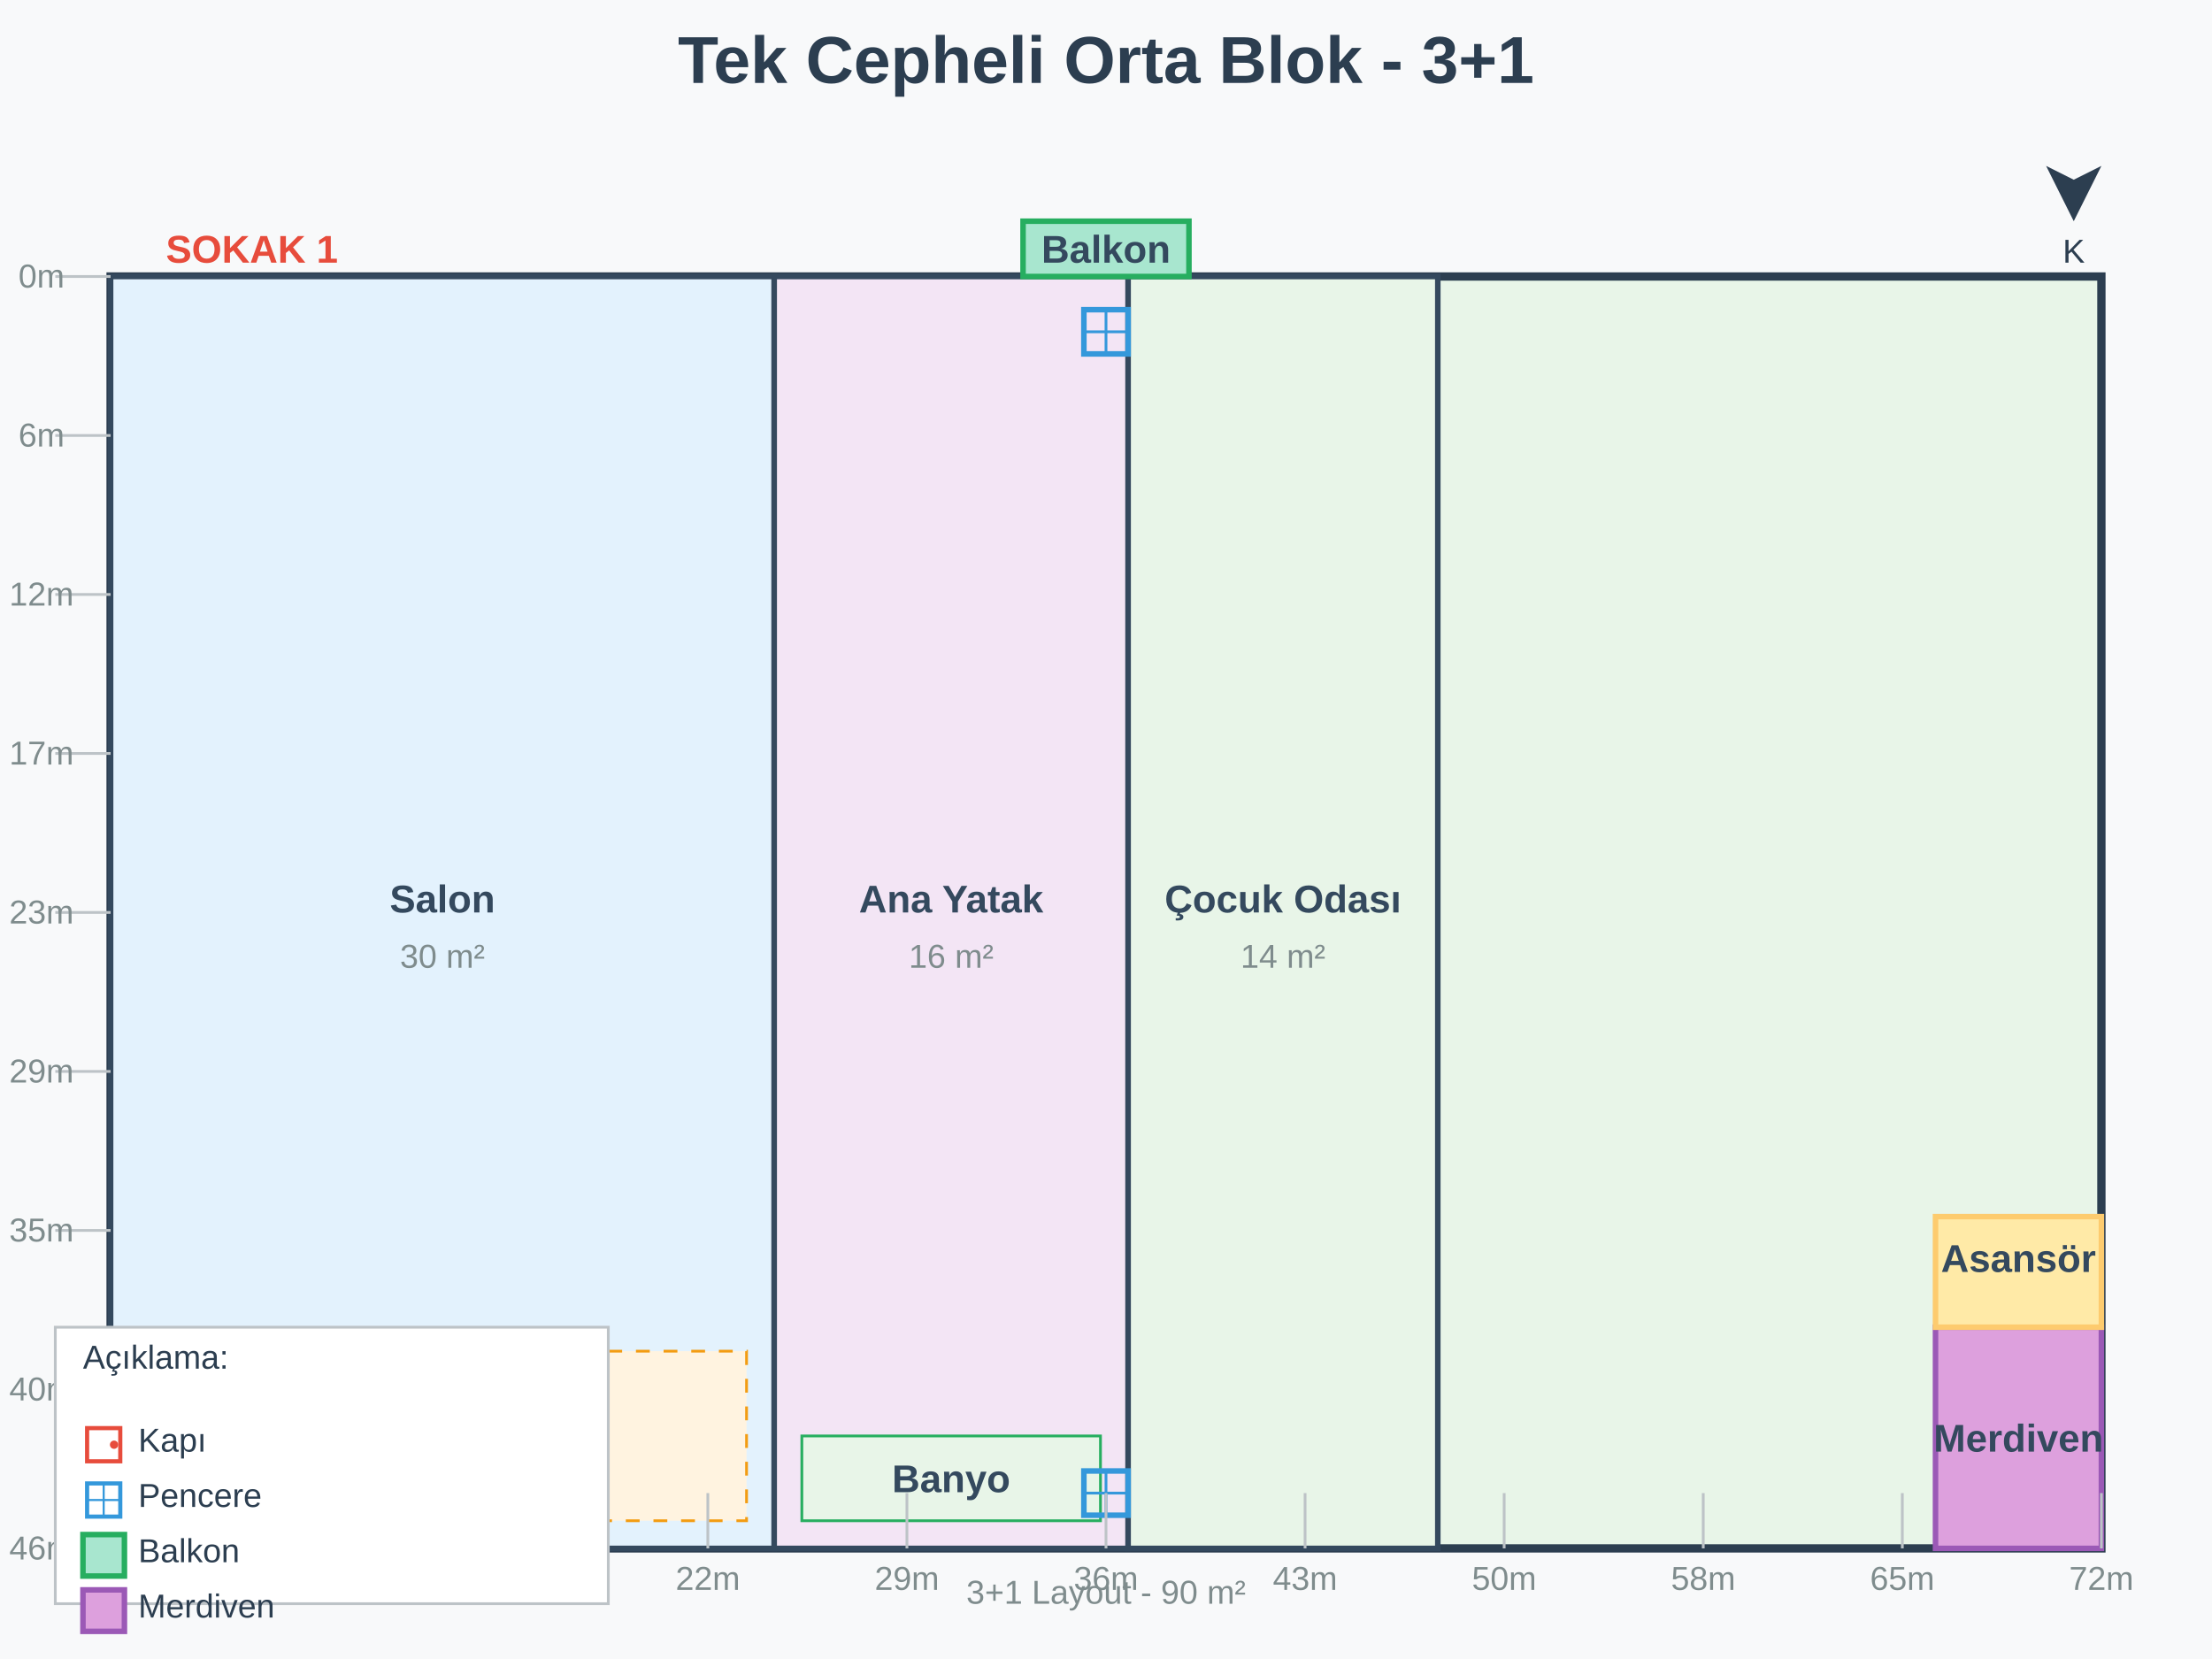
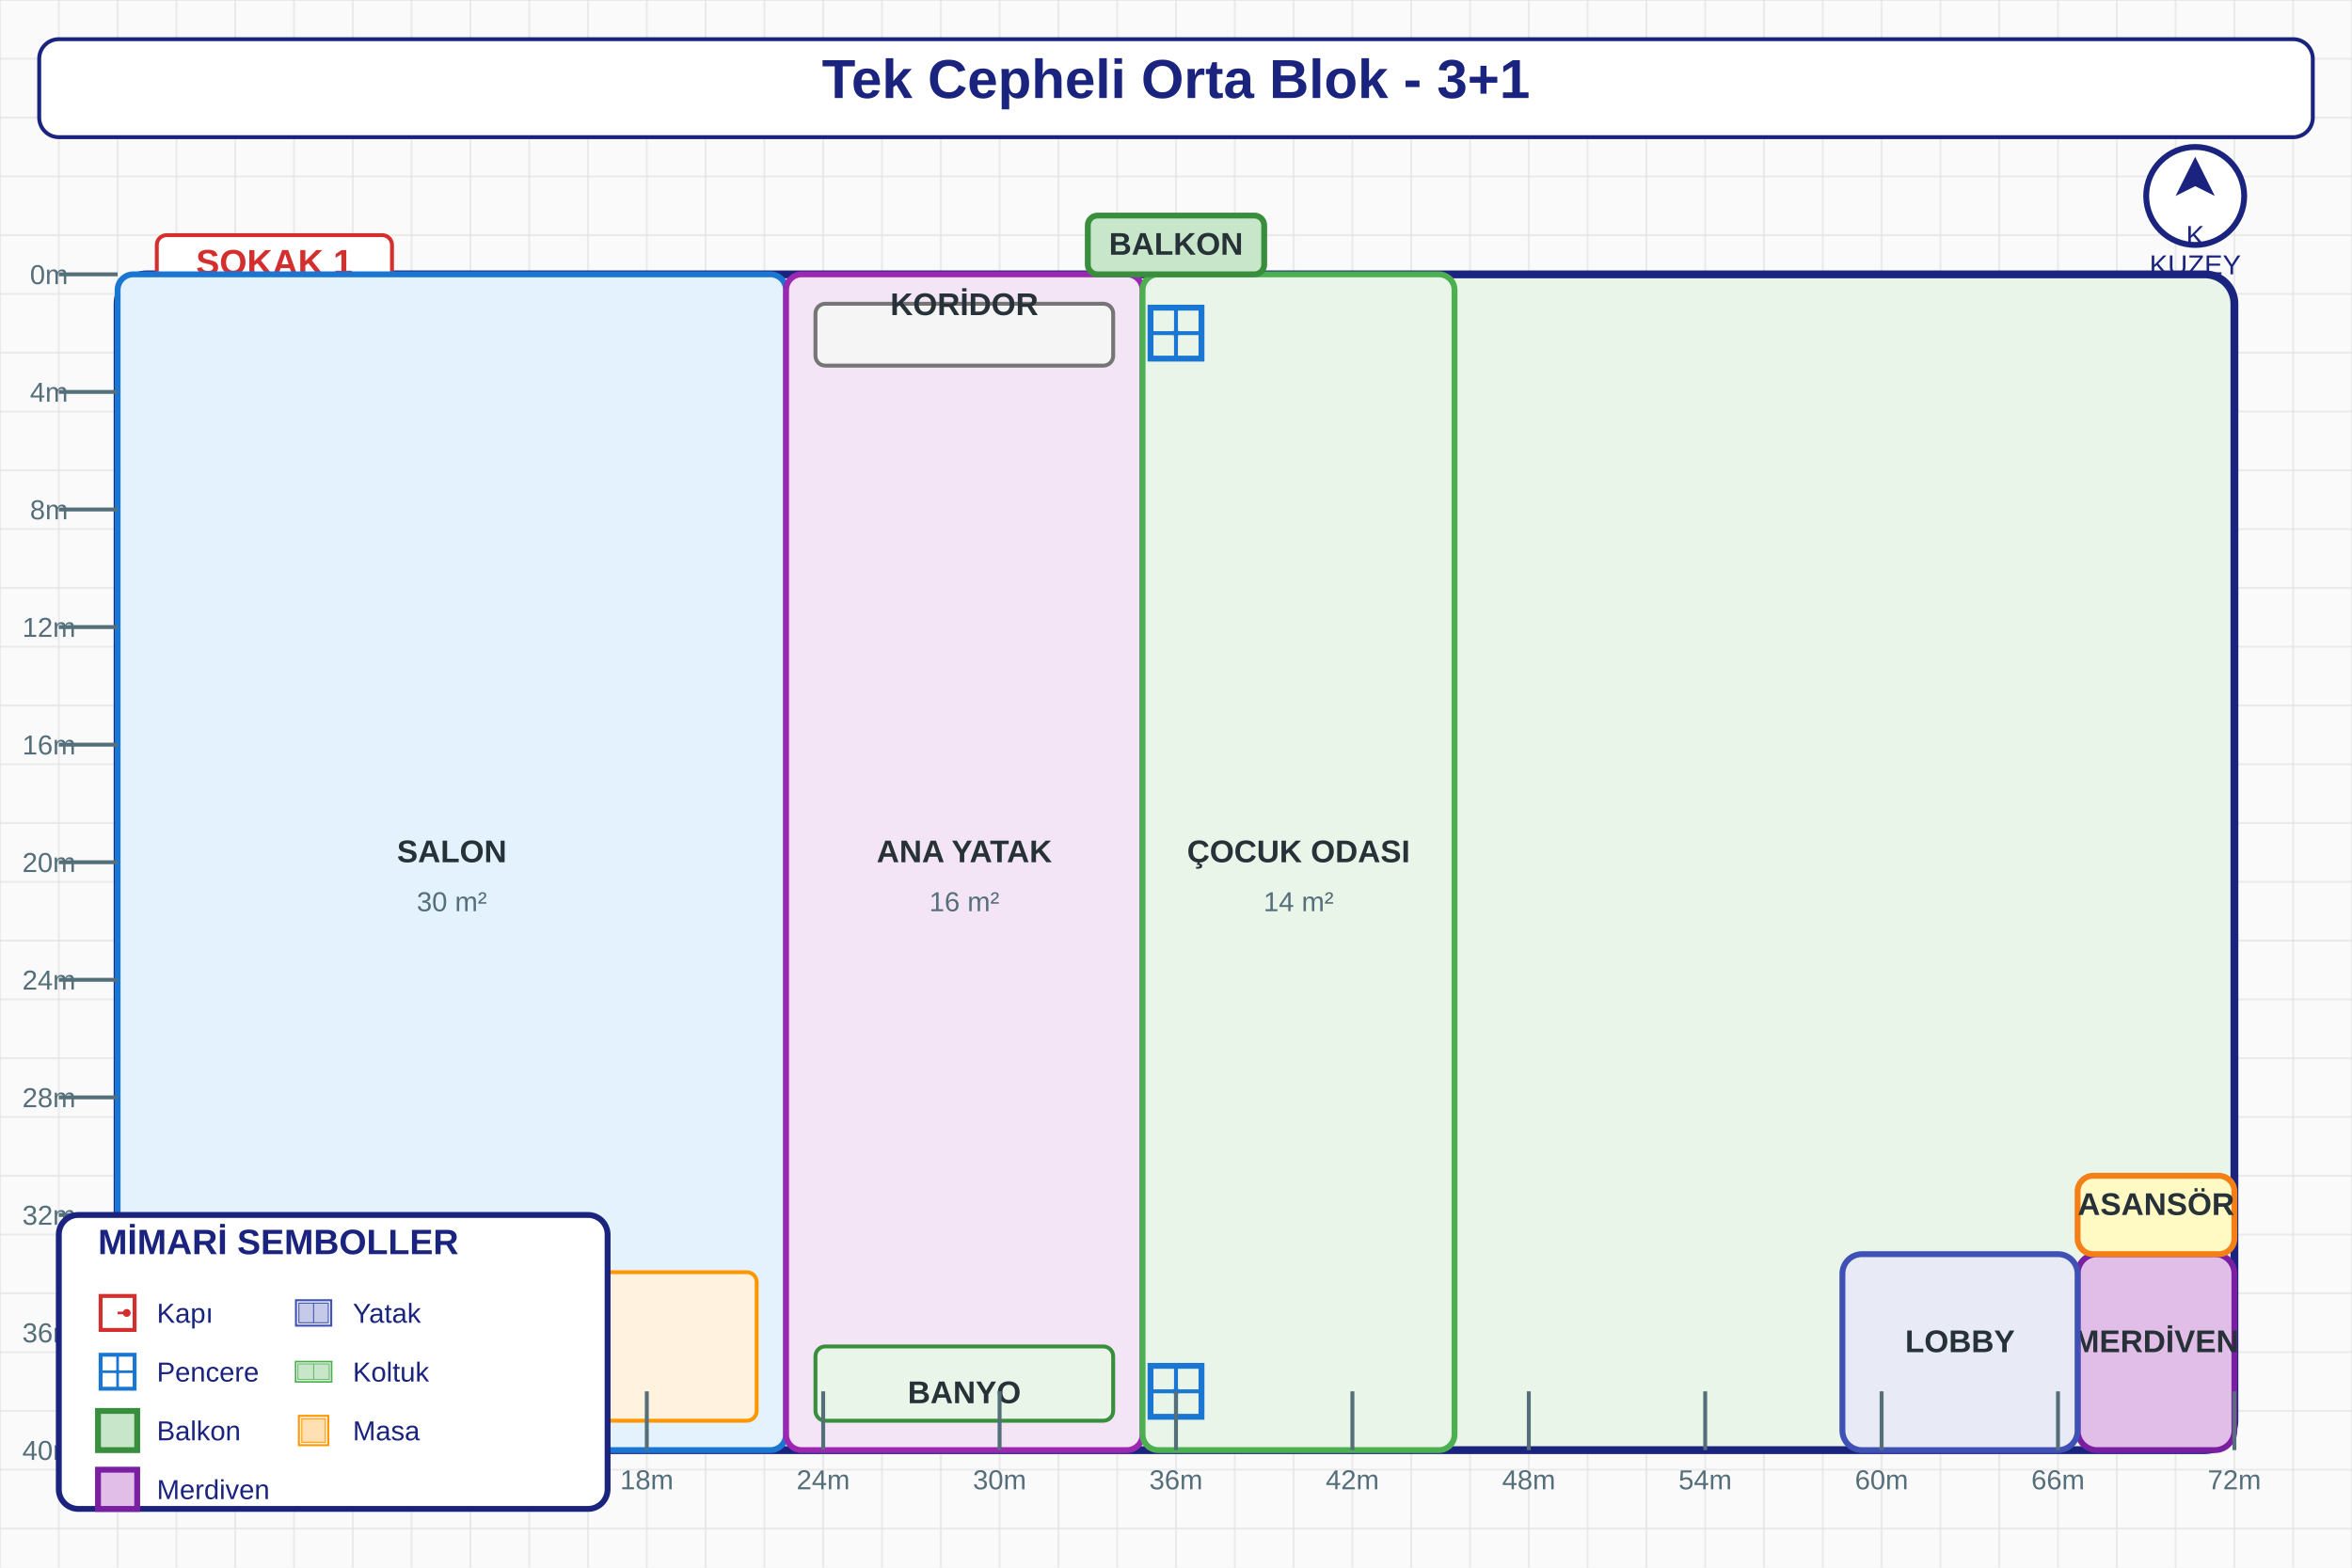
- <svg xmlns="http://www.w3.org/2000/svg" width="800" height="600">
+ <svg xmlns="http://www.w3.org/2000/svg" width="1200" height="800">
  <defs>
    <style>
-       .plan-title { font: bold 24px 'Segoe UI', Arial; fill: #2c3e50; }
-       .room-label { font: bold 14px 'Segoe UI', Arial; fill: #34495e; }
-       .measurement { font: 12px 'Segoe UI', Arial; fill: #7f8c8d; }
-       .legend-text { font: 12px 'Segoe UI', Arial; fill: #2c3e50; }
-       .building-outline { fill: #e8f5e8; stroke: #2c3e50; stroke-width: 3; }
-       .room-divider { stroke: #34495e; stroke-width: 2; fill: none; }
-       .door-line { stroke: #e74c3c; stroke-width: 3; fill: none; stroke-dasharray: 5,5; }
-       .window-line { stroke: #3498db; stroke-width: 2; fill: none; }
-       .balcony { fill: #a8e6cf; stroke: #27ae60; stroke-width: 2; }
-       .common-area { fill: #ffeaa7; stroke: #fdcb6e; stroke-width: 2; }
-       .stairs { fill: #dda0dd; stroke: #9b59b6; stroke-width: 2; }
-       .street-marker { fill: #e74c3c; font: bold 14px Arial; }
-       .north-arrow { fill: #2c3e50; }
+       .plan-title { font: bold 28px 'Segoe UI', Arial; fill: #1a237e; }
+       .room-label { font: bold 16px 'Segoe UI', Arial; fill: #263238; }
+       .measurement { font: 14px 'Segoe UI', Arial; fill: #546e7a; }
+       .legend-text { font: 14px 'Segoe UI', Arial; fill: #1a237e; }
+       .building-outline { fill: #e8f5e8; stroke: #1a237e; stroke-width: 4; }
+       .room-divider { stroke: #37474f; stroke-width: 3; fill: none; }
+       .door-line { stroke: #d32f2f; stroke-width: 4; fill: none; stroke-dasharray: 8,4; }
+       .window-line { stroke: #1976d2; stroke-width: 3; fill: none; }
+       .balcony { fill: #c8e6c9; stroke: #388e3c; stroke-width: 3; }
+       .common-area { fill: #fff9c4; stroke: #f57f17; stroke-width: 3; }
+       .stairs { fill: #e1bee7; stroke: #7b1fa2; stroke-width: 3; }
+       .street-marker { fill: #d32f2f; font: bold 18px Arial; }
+       .north-arrow { fill: #1a237e; }
+       .grid-line { stroke: #e0e0e0; stroke-width: 1; opacity: 0.6; }
+       .furniture { fill: #f5f5f5; stroke: #757575; stroke-width: 2; }
+       .texture { fill: url(#wallTexture); }
    </style>
-     <symbol id="door" viewBox="0 0 20 20">
-       <rect x="2" y="2" width="16" height="16" fill="none" stroke="#e74c3c" stroke-width="2" />
-       <circle cx="15" cy="10" r="2" fill="#e74c3c" />
-     </symbol>
-     <symbol id="window" viewBox="0 0 20 20">
-       <rect x="2" y="2" width="16" height="16" fill="none" stroke="#3498db" stroke-width="2" />
-       <line x1="2" y1="10" x2="18" y2="10" stroke="#3498db" stroke-width="1" />
-       <line x1="10" y1="2" x2="10" y2="18" stroke="#3498db" stroke-width="1" />
+     <pattern id="wallTexture" patternUnits="userSpaceOnUse" width="20" height="20">
+       <rect width="20" height="20" fill="#f5f5f5" />
+       <line x1="0" y1="0" x2="20" y2="20" stroke="#e0e0e0" stroke-width="1" />
+       <line x1="20" y1="0" x2="0" y2="20" stroke="#e0e0e0" stroke-width="1" />
+     </pattern>
+     <symbol id="door" viewBox="0 0 30 30">
+       <rect x="2" y="2" width="26" height="26" fill="none" stroke="#d32f2f" stroke-width="3" />
+       <circle cx="22" cy="15" r="3" fill="#d32f2f" />
+       <line x1="15" y1="15" x2="22" y2="15" stroke="#d32f2f" stroke-width="2" />
+     </symbol>
+     <symbol id="window" viewBox="0 0 30 30">
+       <rect x="2" y="2" width="26" height="26" fill="none" stroke="#1976d2" stroke-width="3" />
+       <line x1="2" y1="15" x2="28" y2="15" stroke="#1976d2" stroke-width="2" />
+       <line x1="15" y1="2" x2="15" y2="28" stroke="#1976d2" stroke-width="2" />
+       <circle cx="15" cy="15" r="2" fill="#1976d2" opacity="0.3" />
+     </symbol>
+     <symbol id="bed" viewBox="0 0 40 30">
+       <rect x="2" y="2" width="36" height="26" fill="#e8eaf6" stroke="#3f51b5" stroke-width="2" />
+       <rect x="5" y="5" width="30" height="20" fill="#c5cae9" stroke="#3f51b5" stroke-width="1" />
+       <line x1="20" y1="5" x2="20" y2="25" stroke="#3f51b5" stroke-width="1" />
+     </symbol>
+     <symbol id="sofa" viewBox="0 0 50 30">
+       <rect x="2" y="2" width="46" height="26" fill="#e8f5e8" stroke="#4caf50" stroke-width="2" />
+       <rect x="5" y="5" width="40" height="20" fill="#c8e6c9" stroke="#4caf50" stroke-width="1" />
+       <line x1="25" y1="5" x2="25" y2="25" stroke="#4caf50" stroke-width="1" />
+     </symbol>
+     <symbol id="table" viewBox="0 0 40 40">
+       <rect x="5" y="5" width="30" height="30" fill="#fff3e0" stroke="#ff9800" stroke-width="2" />
+       <rect x="8" y="8" width="24" height="24" fill="#ffe0b2" stroke="#ff9800" stroke-width="1" />
    </symbol>
  </defs>
-   <rect x="0" y="0" width="800" height="600" fill="#f8f9fa" />
-   <text x="400" y="30" text-anchor="middle" class="plan-title">Tek Cepheli Orta Blok - 3+1</text>
-   <g transform="translate(740, 60)">
-     <polygon points="0,0 10,20 20,0 10,5" class="north-arrow" />
-     <text x="10" y="35" text-anchor="middle" class="legend-text">K</text>
+   <rect x="0" y="0" width="1200" height="800" fill="#fafafa" />
+   <line x1="0" y1="0" x2="0" y2="800" class="grid-line" />
+   <line x1="30" y1="0" x2="30" y2="800" class="grid-line" />
+   <line x1="60" y1="0" x2="60" y2="800" class="grid-line" />
+   <line x1="90" y1="0" x2="90" y2="800" class="grid-line" />
+   <line x1="120" y1="0" x2="120" y2="800" class="grid-line" />
+   <line x1="150" y1="0" x2="150" y2="800" class="grid-line" />
+   <line x1="180" y1="0" x2="180" y2="800" class="grid-line" />
+   <line x1="210" y1="0" x2="210" y2="800" class="grid-line" />
+   <line x1="240" y1="0" x2="240" y2="800" class="grid-line" />
+   <line x1="270" y1="0" x2="270" y2="800" class="grid-line" />
+   <line x1="300" y1="0" x2="300" y2="800" class="grid-line" />
+   <line x1="330" y1="0" x2="330" y2="800" class="grid-line" />
+   <line x1="360" y1="0" x2="360" y2="800" class="grid-line" />
+   <line x1="390" y1="0" x2="390" y2="800" class="grid-line" />
+   <line x1="420" y1="0" x2="420" y2="800" class="grid-line" />
+   <line x1="450" y1="0" x2="450" y2="800" class="grid-line" />
+   <line x1="480" y1="0" x2="480" y2="800" class="grid-line" />
+   <line x1="510" y1="0" x2="510" y2="800" class="grid-line" />
+   <line x1="540" y1="0" x2="540" y2="800" class="grid-line" />
+   <line x1="570" y1="0" x2="570" y2="800" class="grid-line" />
+   <line x1="600" y1="0" x2="600" y2="800" class="grid-line" />
+   <line x1="630" y1="0" x2="630" y2="800" class="grid-line" />
+   <line x1="660" y1="0" x2="660" y2="800" class="grid-line" />
+   <line x1="690" y1="0" x2="690" y2="800" class="grid-line" />
+   <line x1="720" y1="0" x2="720" y2="800" class="grid-line" />
+   <line x1="750" y1="0" x2="750" y2="800" class="grid-line" />
+   <line x1="780" y1="0" x2="780" y2="800" class="grid-line" />
+   <line x1="810" y1="0" x2="810" y2="800" class="grid-line" />
+   <line x1="840" y1="0" x2="840" y2="800" class="grid-line" />
+   <line x1="870" y1="0" x2="870" y2="800" class="grid-line" />
+   <line x1="900" y1="0" x2="900" y2="800" class="grid-line" />
+   <line x1="930" y1="0" x2="930" y2="800" class="grid-line" />
+   <line x1="960" y1="0" x2="960" y2="800" class="grid-line" />
+   <line x1="990" y1="0" x2="990" y2="800" class="grid-line" />
+   <line x1="1020" y1="0" x2="1020" y2="800" class="grid-line" />
+   <line x1="1050" y1="0" x2="1050" y2="800" class="grid-line" />
+   <line x1="1080" y1="0" x2="1080" y2="800" class="grid-line" />
+   <line x1="1110" y1="0" x2="1110" y2="800" class="grid-line" />
+   <line x1="1140" y1="0" x2="1140" y2="800" class="grid-line" />
+   <line x1="1170" y1="0" x2="1170" y2="800" class="grid-line" />
+   <line x1="1200" y1="0" x2="1200" y2="800" class="grid-line" />
+   <line x1="0" y1="0" x2="1200" y2="0" class="grid-line" />
+   <line x1="0" y1="30" x2="1200" y2="30" class="grid-line" />
+   <line x1="0" y1="60" x2="1200" y2="60" class="grid-line" />
+   <line x1="0" y1="90" x2="1200" y2="90" class="grid-line" />
+   <line x1="0" y1="120" x2="1200" y2="120" class="grid-line" />
+   <line x1="0" y1="150" x2="1200" y2="150" class="grid-line" />
+   <line x1="0" y1="180" x2="1200" y2="180" class="grid-line" />
+   <line x1="0" y1="210" x2="1200" y2="210" class="grid-line" />
+   <line x1="0" y1="240" x2="1200" y2="240" class="grid-line" />
+   <line x1="0" y1="270" x2="1200" y2="270" class="grid-line" />
+   <line x1="0" y1="300" x2="1200" y2="300" class="grid-line" />
+   <line x1="0" y1="330" x2="1200" y2="330" class="grid-line" />
+   <line x1="0" y1="360" x2="1200" y2="360" class="grid-line" />
+   <line x1="0" y1="390" x2="1200" y2="390" class="grid-line" />
+   <line x1="0" y1="420" x2="1200" y2="420" class="grid-line" />
+   <line x1="0" y1="450" x2="1200" y2="450" class="grid-line" />
+   <line x1="0" y1="480" x2="1200" y2="480" class="grid-line" />
+   <line x1="0" y1="510" x2="1200" y2="510" class="grid-line" />
+   <line x1="0" y1="540" x2="1200" y2="540" class="grid-line" />
+   <line x1="0" y1="570" x2="1200" y2="570" class="grid-line" />
+   <line x1="0" y1="600" x2="1200" y2="600" class="grid-line" />
+   <line x1="0" y1="630" x2="1200" y2="630" class="grid-line" />
+   <line x1="0" y1="660" x2="1200" y2="660" class="grid-line" />
+   <line x1="0" y1="690" x2="1200" y2="690" class="grid-line" />
+   <line x1="0" y1="720" x2="1200" y2="720" class="grid-line" />
+   <line x1="0" y1="750" x2="1200" y2="750" class="grid-line" />
+   <line x1="0" y1="780" x2="1200" y2="780" class="grid-line" />
+   <rect x="20" y="20" width="1160" height="50" fill="white" stroke="#1a237e" stroke-width="2" rx="10" />
+   <text x="600" y="50" text-anchor="middle" class="plan-title">Tek Cepheli Orta Blok - 3+1</text>
+   <g transform="translate(1100, 80)">
+     <circle cx="20" cy="20" r="25" fill="white" stroke="#1a237e" stroke-width="3" />
+     <polygon points="20,0 30,20 20,15 10,20" class="north-arrow" />
+     <text x="20" y="45" text-anchor="middle" class="legend-text">K</text>
+     <text x="20" y="60" text-anchor="middle" class="legend-text">KUZEY</text>
  </g>
-   <rect x="40" y="100" width="720" height="460" class="building-outline" />
-   <text x="60" y="95" class="street-marker">SOKAK 1</text>
-   <rect x="40" y="100" width="240" height="460" fill="#e3f2fd" stroke="#34495e" stroke-width="2" />
-   <text x="160" y="330" text-anchor="middle" class="room-label">Salon</text>
-   <text x="160" y="350" text-anchor="middle" class="measurement">30 m²</text>
-   <rect x="280" y="100" width="128" height="460" fill="#f3e5f5" stroke="#34495e" stroke-width="2" />
-   <text x="344" y="330" text-anchor="middle" class="room-label">Ana Yatak</text>
-   <text x="344" y="350" text-anchor="middle" class="measurement">16 m²</text>
-   <rect x="408" y="100" width="112" height="460" fill="#e8f5e8" stroke="#34495e" stroke-width="2" />
-   <text x="464" y="330" text-anchor="middle" class="room-label">Çocuk Odası</text>
-   <text x="464" y="350" text-anchor="middle" class="measurement">14 m²</text>
-   <rect x="50" y="488.667" width="220" height="61.333" fill="#fff3e0" stroke="#f39c12" stroke-width="1" stroke-dasharray="5,5" />
-   <text x="160" y="524.333" text-anchor="middle" class="room-label">Mutfak</text>
-   <rect x="290" y="519.333" width="108" height="30.667" fill="#e8f5e8" stroke="#27ae60" stroke-width="1" />
-   <text x="344" y="539.667" text-anchor="middle" class="room-label">Banyo</text>
-   <use href="#door" x="60" y="530" width="20" height="20" />
-   <text x="70" y="550" class="measurement">Giriş</text>
-   <use href="#window" x="390" y="110" width="20" height="20" />
-   <use href="#window" x="390" y="530" width="20" height="20" />
-   <rect x="370" y="80" width="60" height="20" class="balcony" />
-   <text x="400" y="95" text-anchor="middle" class="room-label">Balkon</text>
-   <text x="400" y="580" text-anchor="middle" class="measurement">3+1 Layout - 90 m²</text>
-   <rect x="700" y="480" width="60" height="80" class="stairs" />
-   <text x="730" y="525" text-anchor="middle" class="room-label">Merdiven</text>
-   <rect x="700" y="440" width="60" height="40" class="common-area" />
-   <text x="730" y="460" text-anchor="middle" class="room-label">Asansör</text>
-   <line x1="40" y1="540" x2="40" y2="560" stroke="#bdc3c7" stroke-width="1" />
-   <text x="40" y="575" text-anchor="middle" class="measurement">0m</text>
-   <line x1="112" y1="540" x2="112" y2="560" stroke="#bdc3c7" stroke-width="1" />
-   <text x="112" y="575" text-anchor="middle" class="measurement">7m</text>
-   <line x1="184" y1="540" x2="184" y2="560" stroke="#bdc3c7" stroke-width="1" />
-   <text x="184" y="575" text-anchor="middle" class="measurement">14m</text>
-   <line x1="256" y1="540" x2="256" y2="560" stroke="#bdc3c7" stroke-width="1" />
-   <text x="256" y="575" text-anchor="middle" class="measurement">22m</text>
-   <line x1="328" y1="540" x2="328" y2="560" stroke="#bdc3c7" stroke-width="1" />
-   <text x="328" y="575" text-anchor="middle" class="measurement">29m</text>
-   <line x1="400" y1="540" x2="400" y2="560" stroke="#bdc3c7" stroke-width="1" />
-   <text x="400" y="575" text-anchor="middle" class="measurement">36m</text>
-   <line x1="472" y1="540" x2="472" y2="560" stroke="#bdc3c7" stroke-width="1" />
-   <text x="472" y="575" text-anchor="middle" class="measurement">43m</text>
-   <line x1="544" y1="540" x2="544" y2="560" stroke="#bdc3c7" stroke-width="1" />
-   <text x="544" y="575" text-anchor="middle" class="measurement">50m</text>
-   <line x1="616" y1="540" x2="616" y2="560" stroke="#bdc3c7" stroke-width="1" />
-   <text x="616" y="575" text-anchor="middle" class="measurement">58m</text>
-   <line x1="688" y1="540" x2="688" y2="560" stroke="#bdc3c7" stroke-width="1" />
-   <text x="688" y="575" text-anchor="middle" class="measurement">65m</text>
-   <line x1="760" y1="540" x2="760" y2="560" stroke="#bdc3c7" stroke-width="1" />
-   <text x="760" y="575" text-anchor="middle" class="measurement">72m</text>
-   <line x1="20" y1="100" x2="40" y2="100" stroke="#bdc3c7" stroke-width="1" />
-   <text x="15" y="104" text-anchor="middle" class="measurement">0m</text>
-   <line x1="20" y1="157.5" x2="40" y2="157.5" stroke="#bdc3c7" stroke-width="1" />
-   <text x="15" y="161.5" text-anchor="middle" class="measurement">6m</text>
-   <line x1="20" y1="215" x2="40" y2="215" stroke="#bdc3c7" stroke-width="1" />
-   <text x="15" y="219" text-anchor="middle" class="measurement">12m</text>
-   <line x1="20" y1="272.5" x2="40" y2="272.5" stroke="#bdc3c7" stroke-width="1" />
-   <text x="15" y="276.5" text-anchor="middle" class="measurement">17m</text>
-   <line x1="20" y1="330" x2="40" y2="330" stroke="#bdc3c7" stroke-width="1" />
-   <text x="15" y="334" text-anchor="middle" class="measurement">23m</text>
-   <line x1="20" y1="387.5" x2="40" y2="387.5" stroke="#bdc3c7" stroke-width="1" />
-   <text x="15" y="391.5" text-anchor="middle" class="measurement">29m</text>
-   <line x1="20" y1="445" x2="40" y2="445" stroke="#bdc3c7" stroke-width="1" />
-   <text x="15" y="449" text-anchor="middle" class="measurement">35m</text>
-   <line x1="20" y1="502.5" x2="40" y2="502.5" stroke="#bdc3c7" stroke-width="1" />
-   <text x="15" y="506.5" text-anchor="middle" class="measurement">40m</text>
-   <line x1="20" y1="560" x2="40" y2="560" stroke="#bdc3c7" stroke-width="1" />
-   <text x="15" y="564" text-anchor="middle" class="measurement">46m</text>
-   <rect x="20" y="480" width="200" height="100" fill="white" stroke="#bdc3c7" stroke-width="1" />
-   <text x="30" y="495" class="legend-text">Açıklama:</text>
-   <use href="#door" x="30" y="515" width="15" height="15" />
-   <text x="50" y="525" class="legend-text">Kapı</text>
-   <use href="#window" x="30" y="535" width="15" height="15" />
-   <text x="50" y="545" class="legend-text">Pencere</text>
-   <rect x="30" y="555" width="15" height="15" class="balcony" />
-   <text x="50" y="565" class="legend-text">Balkon</text>
-   <rect x="30" y="575" width="15" height="15" class="stairs" />
-   <text x="50" y="585" class="legend-text">Merdiven</text>
+   <rect x="60" y="140" width="1080" height="600" class="building-outline" rx="15" />
+   <rect x="80" y="120" width="120" height="30" fill="white" stroke="#d32f2f" stroke-width="2" rx="5" />
+   <text x="140" y="140" text-anchor="middle" class="street-marker">SOKAK 1</text>
+   <rect x="60" y="140" width="341.053" height="600" fill="#e3f2fd" stroke="#1976d2" stroke-width="3" rx="8" />
+   <text x="230.526" y="440" text-anchor="middle" class="room-label">SALON</text>
+   <text x="230.526" y="465" text-anchor="middle" class="measurement">30 m²</text>
+   <rect x="401.053" y="140" width="181.895" height="600" fill="#f3e5f5" stroke="#9c27b0" stroke-width="3" rx="8" />
+   <text x="492" y="440" text-anchor="middle" class="room-label">ANA YATAK</text>
+   <text x="492" y="465" text-anchor="middle" class="measurement">16 m²</text>
+   <rect x="582.947" y="140" width="159.158" height="600" fill="#e8f5e8" stroke="#4caf50" stroke-width="3" rx="8" />
+   <text x="662.526" y="440" text-anchor="middle" class="room-label">ÇOCUK ODASI</text>
+   <text x="662.526" y="465" text-anchor="middle" class="measurement">14 m²</text>
+   <rect x="75" y="649.211" width="311.053" height="75.789" fill="#fff3e0" stroke="#ff9800" stroke-width="2" rx="5" />
+   <text x="230.526" y="697.105" text-anchor="middle" class="room-label">MUTFAK</text>
+   <rect x="416.053" y="687.105" width="151.895" height="37.895" fill="#e8f5e8" stroke="#388e3c" stroke-width="2" rx="5" />
+   <text x="492" y="716.053" text-anchor="middle" class="room-label">BANYO</text>
+   <rect x="416.053" y="155" width="151.895" height="31.579" fill="#f5f5f5" stroke="#757575" stroke-width="2" rx="5" />
+   <text x="492" y="160.789" text-anchor="middle" class="room-label">KORİDOR</text>
+   <use href="#door" x="85" y="705" width="30" height="30" />
+   <text x="100" y="730" class="measurement">GİRİŞ</text>
+   <use href="#window" x="585" y="155" width="30" height="30" />
+   <use href="#window" x="585" y="695" width="30" height="30" />
+   <rect x="555" y="110" width="90" height="30" class="balcony" rx="5" />
+   <text x="600" y="130" text-anchor="middle" class="room-label">BALKON</text>
+   <rect x="1060" y="640" width="80" height="100" class="stairs" rx="10" />
+   <text x="1100" y="690" text-anchor="middle" class="room-label">MERDİVEN</text>
+   <rect x="1060" y="600" width="80" height="40" class="common-area" rx="8" />
+   <text x="1100" y="620" text-anchor="middle" class="room-label">ASANSÖR</text>
+   <rect x="940" y="640" width="120" height="100" fill="#e8eaf6" stroke="#3f51b5" stroke-width="3" rx="10" />
+   <text x="1000" y="690" text-anchor="middle" class="room-label">LOBBY</text>
+   <line x1="60" y1="710" x2="60" y2="740" stroke="#546e7a" stroke-width="2" />
+   <text x="60" y="760" text-anchor="middle" class="measurement">0m</text>
+   <line x1="150" y1="710" x2="150" y2="740" stroke="#546e7a" stroke-width="2" />
+   <text x="150" y="760" text-anchor="middle" class="measurement">6m</text>
+   <line x1="240" y1="710" x2="240" y2="740" stroke="#546e7a" stroke-width="2" />
+   <text x="240" y="760" text-anchor="middle" class="measurement">12m</text>
+   <line x1="330" y1="710" x2="330" y2="740" stroke="#546e7a" stroke-width="2" />
+   <text x="330" y="760" text-anchor="middle" class="measurement">18m</text>
+   <line x1="420" y1="710" x2="420" y2="740" stroke="#546e7a" stroke-width="2" />
+   <text x="420" y="760" text-anchor="middle" class="measurement">24m</text>
+   <line x1="510" y1="710" x2="510" y2="740" stroke="#546e7a" stroke-width="2" />
+   <text x="510" y="760" text-anchor="middle" class="measurement">30m</text>
+   <line x1="600" y1="710" x2="600" y2="740" stroke="#546e7a" stroke-width="2" />
+   <text x="600" y="760" text-anchor="middle" class="measurement">36m</text>
+   <line x1="690" y1="710" x2="690" y2="740" stroke="#546e7a" stroke-width="2" />
+   <text x="690" y="760" text-anchor="middle" class="measurement">42m</text>
+   <line x1="780" y1="710" x2="780" y2="740" stroke="#546e7a" stroke-width="2" />
+   <text x="780" y="760" text-anchor="middle" class="measurement">48m</text>
+   <line x1="870" y1="710" x2="870" y2="740" stroke="#546e7a" stroke-width="2" />
+   <text x="870" y="760" text-anchor="middle" class="measurement">54m</text>
+   <line x1="960" y1="710" x2="960" y2="740" stroke="#546e7a" stroke-width="2" />
+   <text x="960" y="760" text-anchor="middle" class="measurement">60m</text>
+   <line x1="1050" y1="710" x2="1050" y2="740" stroke="#546e7a" stroke-width="2" />
+   <text x="1050" y="760" text-anchor="middle" class="measurement">66m</text>
+   <line x1="1140" y1="710" x2="1140" y2="740" stroke="#546e7a" stroke-width="2" />
+   <text x="1140" y="760" text-anchor="middle" class="measurement">72m</text>
+   <line x1="30" y1="140" x2="60" y2="140" stroke="#546e7a" stroke-width="2" />
+   <text x="25" y="145" text-anchor="middle" class="measurement">0m</text>
+   <line x1="30" y1="200" x2="60" y2="200" stroke="#546e7a" stroke-width="2" />
+   <text x="25" y="205" text-anchor="middle" class="measurement">4m</text>
+   <line x1="30" y1="260" x2="60" y2="260" stroke="#546e7a" stroke-width="2" />
+   <text x="25" y="265" text-anchor="middle" class="measurement">8m</text>
+   <line x1="30" y1="320" x2="60" y2="320" stroke="#546e7a" stroke-width="2" />
+   <text x="25" y="325" text-anchor="middle" class="measurement">12m</text>
+   <line x1="30" y1="380" x2="60" y2="380" stroke="#546e7a" stroke-width="2" />
+   <text x="25" y="385" text-anchor="middle" class="measurement">16m</text>
+   <line x1="30" y1="440" x2="60" y2="440" stroke="#546e7a" stroke-width="2" />
+   <text x="25" y="445" text-anchor="middle" class="measurement">20m</text>
+   <line x1="30" y1="500" x2="60" y2="500" stroke="#546e7a" stroke-width="2" />
+   <text x="25" y="505" text-anchor="middle" class="measurement">24m</text>
+   <line x1="30" y1="560" x2="60" y2="560" stroke="#546e7a" stroke-width="2" />
+   <text x="25" y="565" text-anchor="middle" class="measurement">28m</text>
+   <line x1="30" y1="620" x2="60" y2="620" stroke="#546e7a" stroke-width="2" />
+   <text x="25" y="625" text-anchor="middle" class="measurement">32m</text>
+   <line x1="30" y1="680" x2="60" y2="680" stroke="#546e7a" stroke-width="2" />
+   <text x="25" y="685" text-anchor="middle" class="measurement">36m</text>
+   <line x1="30" y1="740" x2="60" y2="740" stroke="#546e7a" stroke-width="2" />
+   <text x="25" y="745" text-anchor="middle" class="measurement">40m</text>
+   <rect x="30" y="620" width="280" height="150" fill="white" stroke="#1a237e" stroke-width="3" rx="10" />
+   <text x="50" y="640" class="legend-text" style="font-size: 18px; font-weight: bold;">MİMARİ SEMBOLLER</text>
+   <use href="#door" x="50" y="660" width="20" height="20" />
+   <text x="80" y="675" class="legend-text">Kapı</text>
+   <use href="#window" x="50" y="690" width="20" height="20" />
+   <text x="80" y="705" class="legend-text">Pencere</text>
+   <rect x="50" y="720" width="20" height="20" class="balcony" />
+   <text x="80" y="735" class="legend-text">Balkon</text>
+   <rect x="50" y="750" width="20" height="20" class="stairs" />
+   <text x="80" y="765" class="legend-text">Merdiven</text>
+   <use href="#bed" x="150" y="660" width="20" height="20" />
+   <text x="180" y="675" class="legend-text">Yatak</text>
+   <use href="#sofa" x="150" y="690" width="20" height="20" />
+   <text x="180" y="705" class="legend-text">Koltuk</text>
+   <use href="#table" x="150" y="720" width="20" height="20" />
+   <text x="180" y="735" class="legend-text">Masa</text>
</svg>
